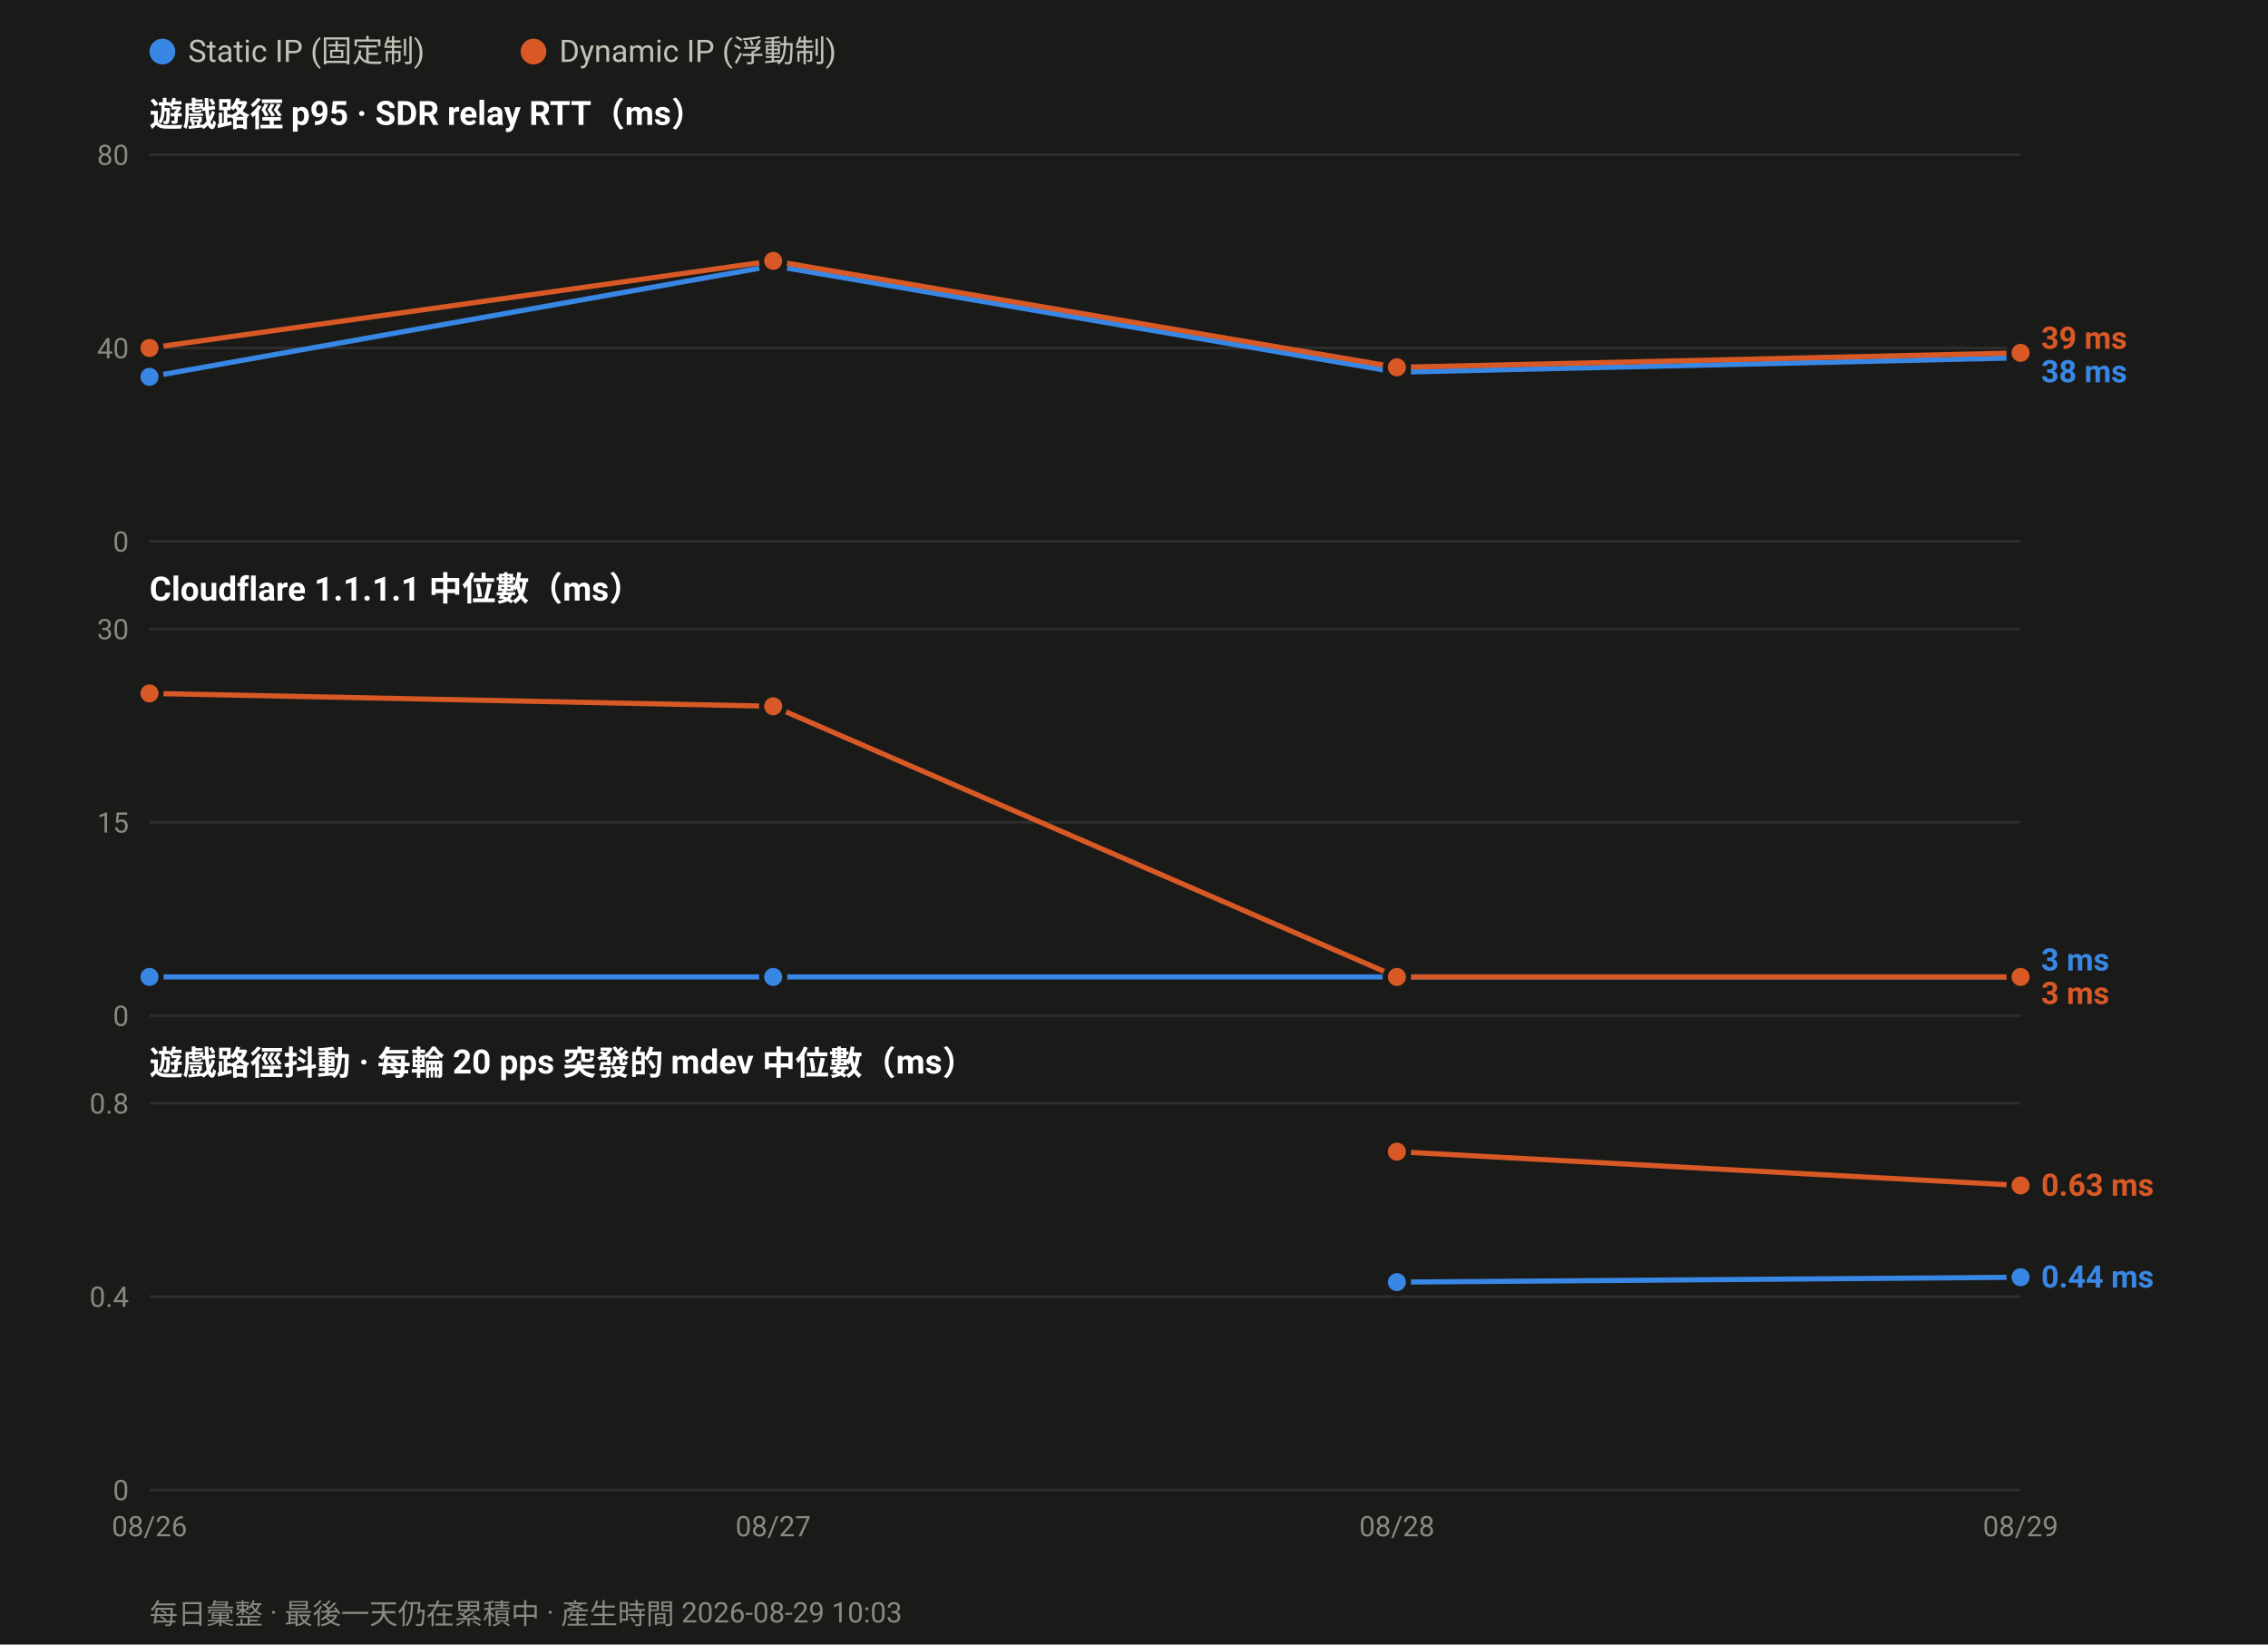
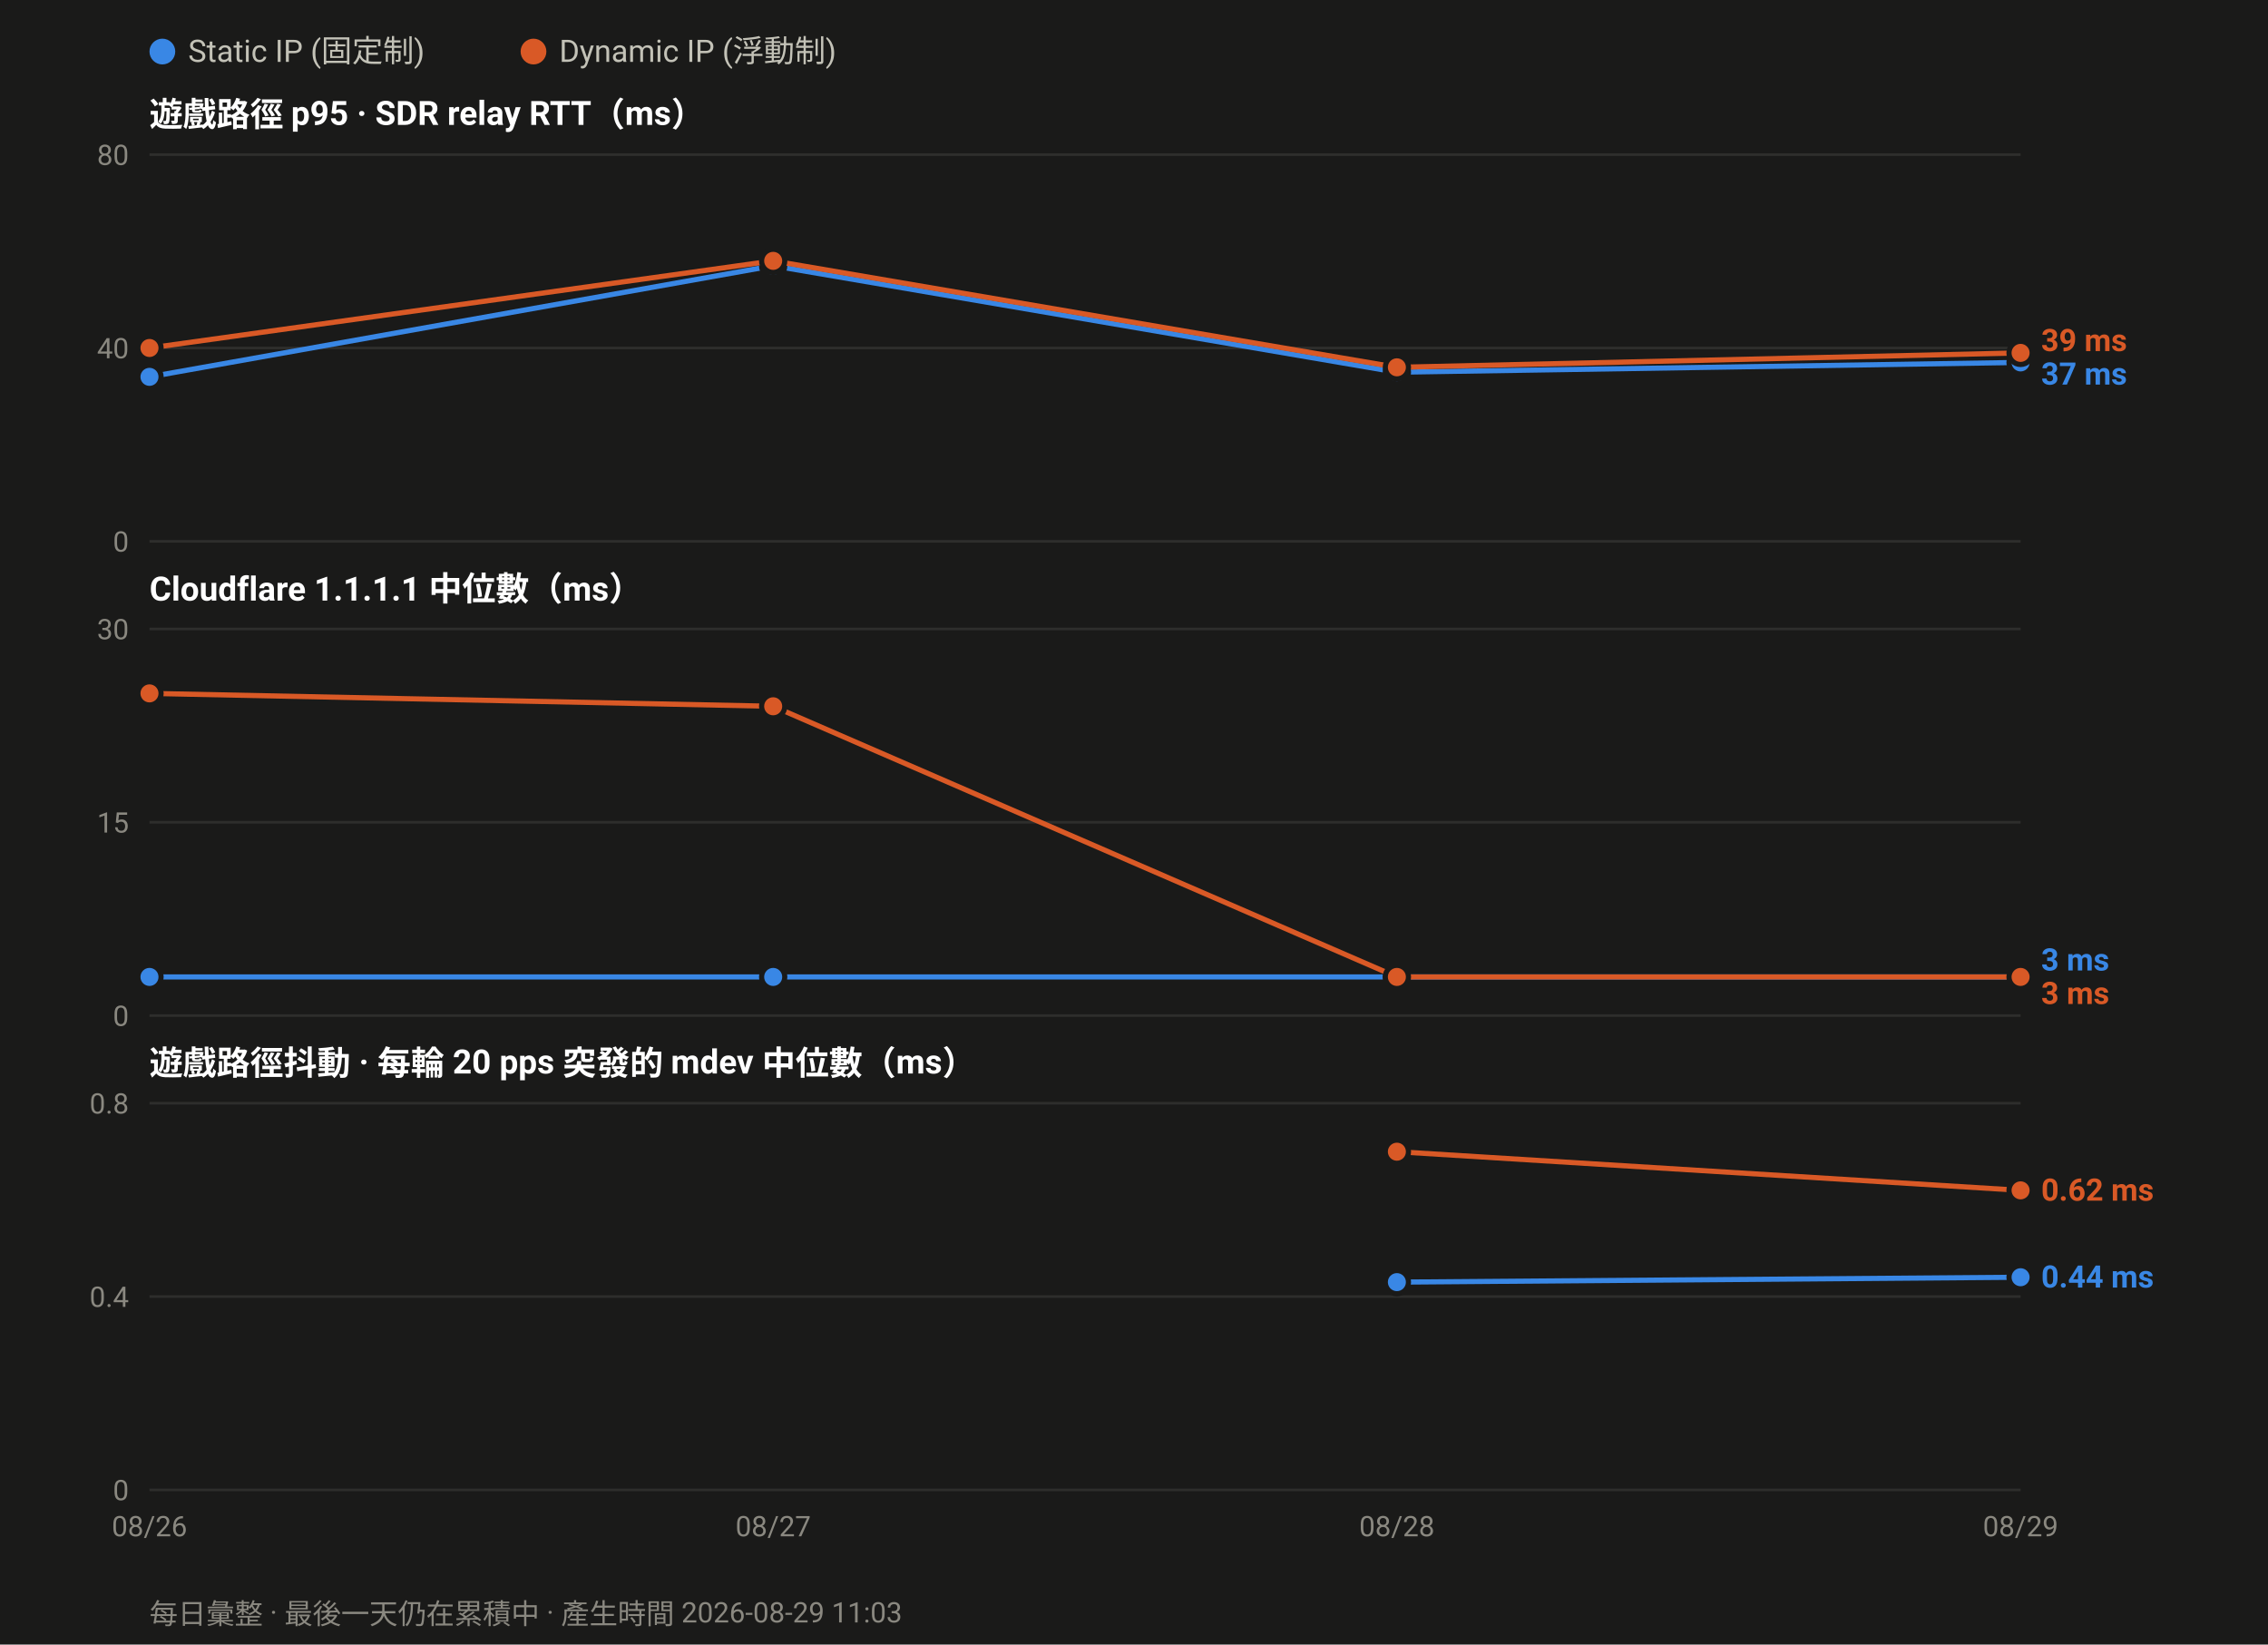
<svg xmlns="http://www.w3.org/2000/svg" width="880" height="638" viewBox="0 0 880 638" font-family="ui-sans-serif,-apple-system,Segoe UI,Roboto,Helvetica,Arial,sans-serif">
  <rect width="880" height="638" fill="#1a1a19" />
  <circle cx="63.0" cy="20" r="5" fill="#3987e5" />
  <text x="73.0" y="24" font-size="12" fill="#c3c2b7">Static IP (固定制)</text>
  <circle cx="207.0" cy="20" r="5" fill="#d95926" />
  <text x="217.0" y="24" font-size="12" fill="#c3c2b7">Dynamic IP (浮動制)</text>
  <text x="58" y="49.0" font-size="13" font-weight="600" fill="#ffffff">遊戲路徑 p95 · SDR relay RTT（ms）</text>
  <line x1="58" y1="210.0" x2="784.0" y2="210.0" stroke="#2e2e2c" stroke-width="1" />
  <text x="50" y="214.0" font-size="11" text-anchor="end" fill="#8a8880">0</text>
  <line x1="58" y1="135.0" x2="784.0" y2="135.0" stroke="#2e2e2c" stroke-width="1" />
  <text x="50" y="139.0" font-size="11" text-anchor="end" fill="#8a8880">40</text>
  <line x1="58" y1="60.0" x2="784.0" y2="60.0" stroke="#2e2e2c" stroke-width="1" />
  <text x="50" y="64.0" font-size="11" text-anchor="end" fill="#8a8880">80</text>
-   <polyline fill="none" stroke="#3987e5" stroke-width="2" stroke-linejoin="round" points="58.0,146.2 300.0,103.1 542.0,144.4 784.0,138.8" />
+   <polyline fill="none" stroke="#3987e5" stroke-width="2" stroke-linejoin="round" points="58.0,146.2 300.0,103.1 542.0,144.4 784.0,140.6" />
  <circle cx="58.0" cy="146.2" r="4.5" fill="#3987e5" stroke="#1a1a19" stroke-width="2" />
  <circle cx="300.0" cy="103.1" r="4.5" fill="#3987e5" stroke="#1a1a19" stroke-width="2" />
  <circle cx="542.0" cy="144.4" r="4.5" fill="#3987e5" stroke="#1a1a19" stroke-width="2" />
-   <circle cx="784.0" cy="138.8" r="4.5" fill="#3987e5" stroke="#1a1a19" stroke-width="2" />
+   <circle cx="784.0" cy="140.6" r="4.5" fill="#3987e5" stroke="#1a1a19" stroke-width="2" />
  <polyline fill="none" stroke="#d95926" stroke-width="2" stroke-linejoin="round" points="58.0,135.0 300.0,101.2 542.0,142.5 784.0,136.9" />
  <circle cx="58.0" cy="135.0" r="4.5" fill="#d95926" stroke="#1a1a19" stroke-width="2" />
  <circle cx="300.0" cy="101.2" r="4.5" fill="#d95926" stroke="#1a1a19" stroke-width="2" />
  <circle cx="542.0" cy="142.5" r="4.5" fill="#d95926" stroke="#1a1a19" stroke-width="2" />
  <circle cx="784.0" cy="136.9" r="4.5" fill="#d95926" stroke="#1a1a19" stroke-width="2" />
-   <text x="792.0" y="135.3" font-size="12" font-weight="600" fill="#d95926">39 ms</text>
-   <text x="792.0" y="148.3" font-size="12" font-weight="600" fill="#3987e5">38 ms</text>
+   <text x="792.0" y="136.2" font-size="12" font-weight="600" fill="#d95926">39 ms</text>
+   <text x="792.0" y="149.2" font-size="12" font-weight="600" fill="#3987e5">37 ms</text>
  <text x="58" y="233.0" font-size="13" font-weight="600" fill="#ffffff">Cloudflare 1.1.1.1 中位數（ms）</text>
  <line x1="58" y1="394.0" x2="784.0" y2="394.0" stroke="#2e2e2c" stroke-width="1" />
  <text x="50" y="398.0" font-size="11" text-anchor="end" fill="#8a8880">0</text>
  <line x1="58" y1="319.0" x2="784.0" y2="319.0" stroke="#2e2e2c" stroke-width="1" />
  <text x="50" y="323.0" font-size="11" text-anchor="end" fill="#8a8880">15</text>
  <line x1="58" y1="244.0" x2="784.0" y2="244.0" stroke="#2e2e2c" stroke-width="1" />
  <text x="50" y="248.0" font-size="11" text-anchor="end" fill="#8a8880">30</text>
  <polyline fill="none" stroke="#3987e5" stroke-width="2" stroke-linejoin="round" points="58.0,379.0 300.0,379.0 542.0,379.0 784.0,379.0" />
  <circle cx="58.0" cy="379.0" r="4.5" fill="#3987e5" stroke="#1a1a19" stroke-width="2" />
  <circle cx="300.0" cy="379.0" r="4.5" fill="#3987e5" stroke="#1a1a19" stroke-width="2" />
  <circle cx="542.0" cy="379.0" r="4.5" fill="#3987e5" stroke="#1a1a19" stroke-width="2" />
  <circle cx="784.0" cy="379.0" r="4.5" fill="#3987e5" stroke="#1a1a19" stroke-width="2" />
  <polyline fill="none" stroke="#d95926" stroke-width="2" stroke-linejoin="round" points="58.0,269.0 300.0,274.0 542.0,379.0 784.0,379.0" />
  <circle cx="58.0" cy="269.0" r="4.5" fill="#d95926" stroke="#1a1a19" stroke-width="2" />
  <circle cx="300.0" cy="274.0" r="4.5" fill="#d95926" stroke="#1a1a19" stroke-width="2" />
  <circle cx="542.0" cy="379.0" r="4.5" fill="#d95926" stroke="#1a1a19" stroke-width="2" />
  <circle cx="784.0" cy="379.0" r="4.5" fill="#d95926" stroke="#1a1a19" stroke-width="2" />
  <text x="792.0" y="376.5" font-size="12" font-weight="600" fill="#3987e5">3 ms</text>
  <text x="792.0" y="389.5" font-size="12" font-weight="600" fill="#d95926">3 ms</text>
  <text x="58" y="417.0" font-size="13" font-weight="600" fill="#ffffff">遊戲路徑抖動 · 每輪 20 pps 突發的 mdev 中位數（ms）</text>
  <line x1="58" y1="578.0" x2="784.0" y2="578.0" stroke="#2e2e2c" stroke-width="1" />
  <text x="50" y="582.0" font-size="11" text-anchor="end" fill="#8a8880">0</text>
  <line x1="58" y1="503.0" x2="784.0" y2="503.0" stroke="#2e2e2c" stroke-width="1" />
  <text x="50" y="507.0" font-size="11" text-anchor="end" fill="#8a8880">0.4</text>
  <line x1="58" y1="428.0" x2="784.0" y2="428.0" stroke="#2e2e2c" stroke-width="1" />
  <text x="50" y="432.0" font-size="11" text-anchor="end" fill="#8a8880">0.8</text>
  <polyline fill="none" stroke="#3987e5" stroke-width="2" stroke-linejoin="round" points="542.0,497.4 784.0,495.5" />
  <circle cx="542.0" cy="497.4" r="4.5" fill="#3987e5" stroke="#1a1a19" stroke-width="2" />
  <circle cx="784.0" cy="495.5" r="4.5" fill="#3987e5" stroke="#1a1a19" stroke-width="2" />
-   <polyline fill="none" stroke="#d95926" stroke-width="2" stroke-linejoin="round" points="542.0,446.8 784.0,459.9" />
+   <polyline fill="none" stroke="#d95926" stroke-width="2" stroke-linejoin="round" points="542.0,446.8 784.0,461.8" />
  <circle cx="542.0" cy="446.8" r="4.5" fill="#d95926" stroke="#1a1a19" stroke-width="2" />
-   <circle cx="784.0" cy="459.9" r="4.5" fill="#d95926" stroke="#1a1a19" stroke-width="2" />
-   <text x="792.0" y="463.9" font-size="12" font-weight="600" fill="#d95926">0.63 ms</text>
+   <circle cx="784.0" cy="461.8" r="4.5" fill="#d95926" stroke="#1a1a19" stroke-width="2" />
+   <text x="792.0" y="465.8" font-size="12" font-weight="600" fill="#d95926">0.62 ms</text>
  <text x="792.0" y="499.5" font-size="12" font-weight="600" fill="#3987e5">0.44 ms</text>
  <text x="58.0" y="596.0" font-size="11" text-anchor="middle" fill="#8a8880">08/26</text>
  <text x="300.0" y="596.0" font-size="11" text-anchor="middle" fill="#8a8880">08/27</text>
  <text x="542.0" y="596.0" font-size="11" text-anchor="middle" fill="#8a8880">08/28</text>
  <text x="784.0" y="596.0" font-size="11" text-anchor="middle" fill="#8a8880">08/29</text>
-   <text x="58" y="630" font-size="11" fill="#8a8880">每日彙整 · 最後一天仍在累積中 · 產生時間 2026-08-29 10:03</text>
+   <text x="58" y="630" font-size="11" fill="#8a8880">每日彙整 · 最後一天仍在累積中 · 產生時間 2026-08-29 11:03</text>
</svg>
